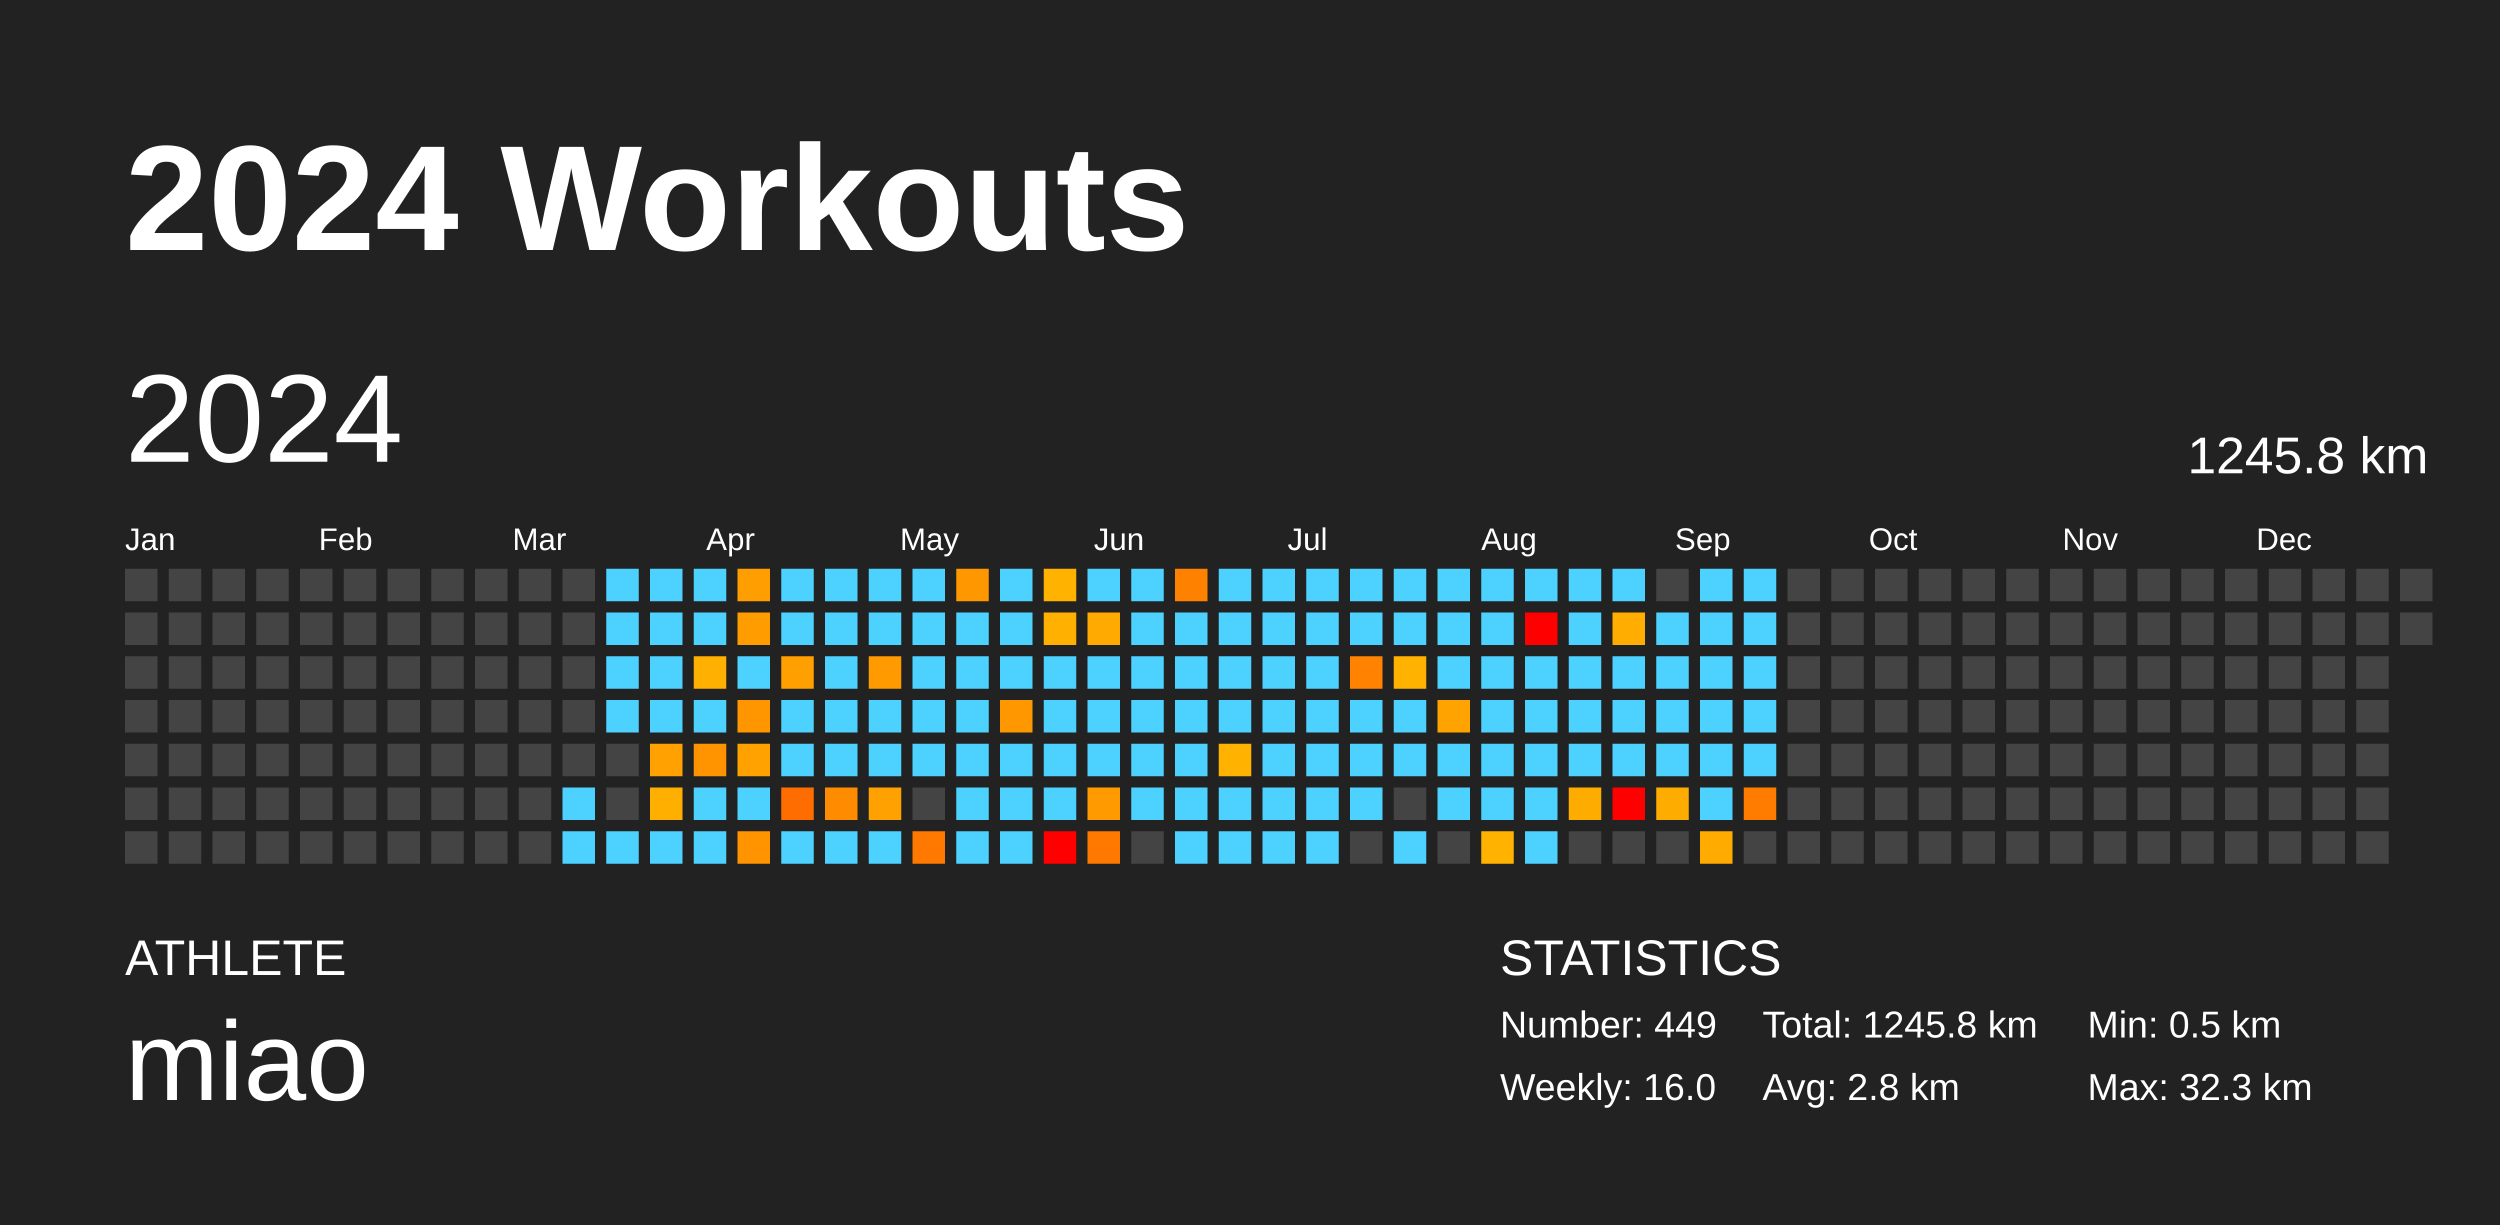
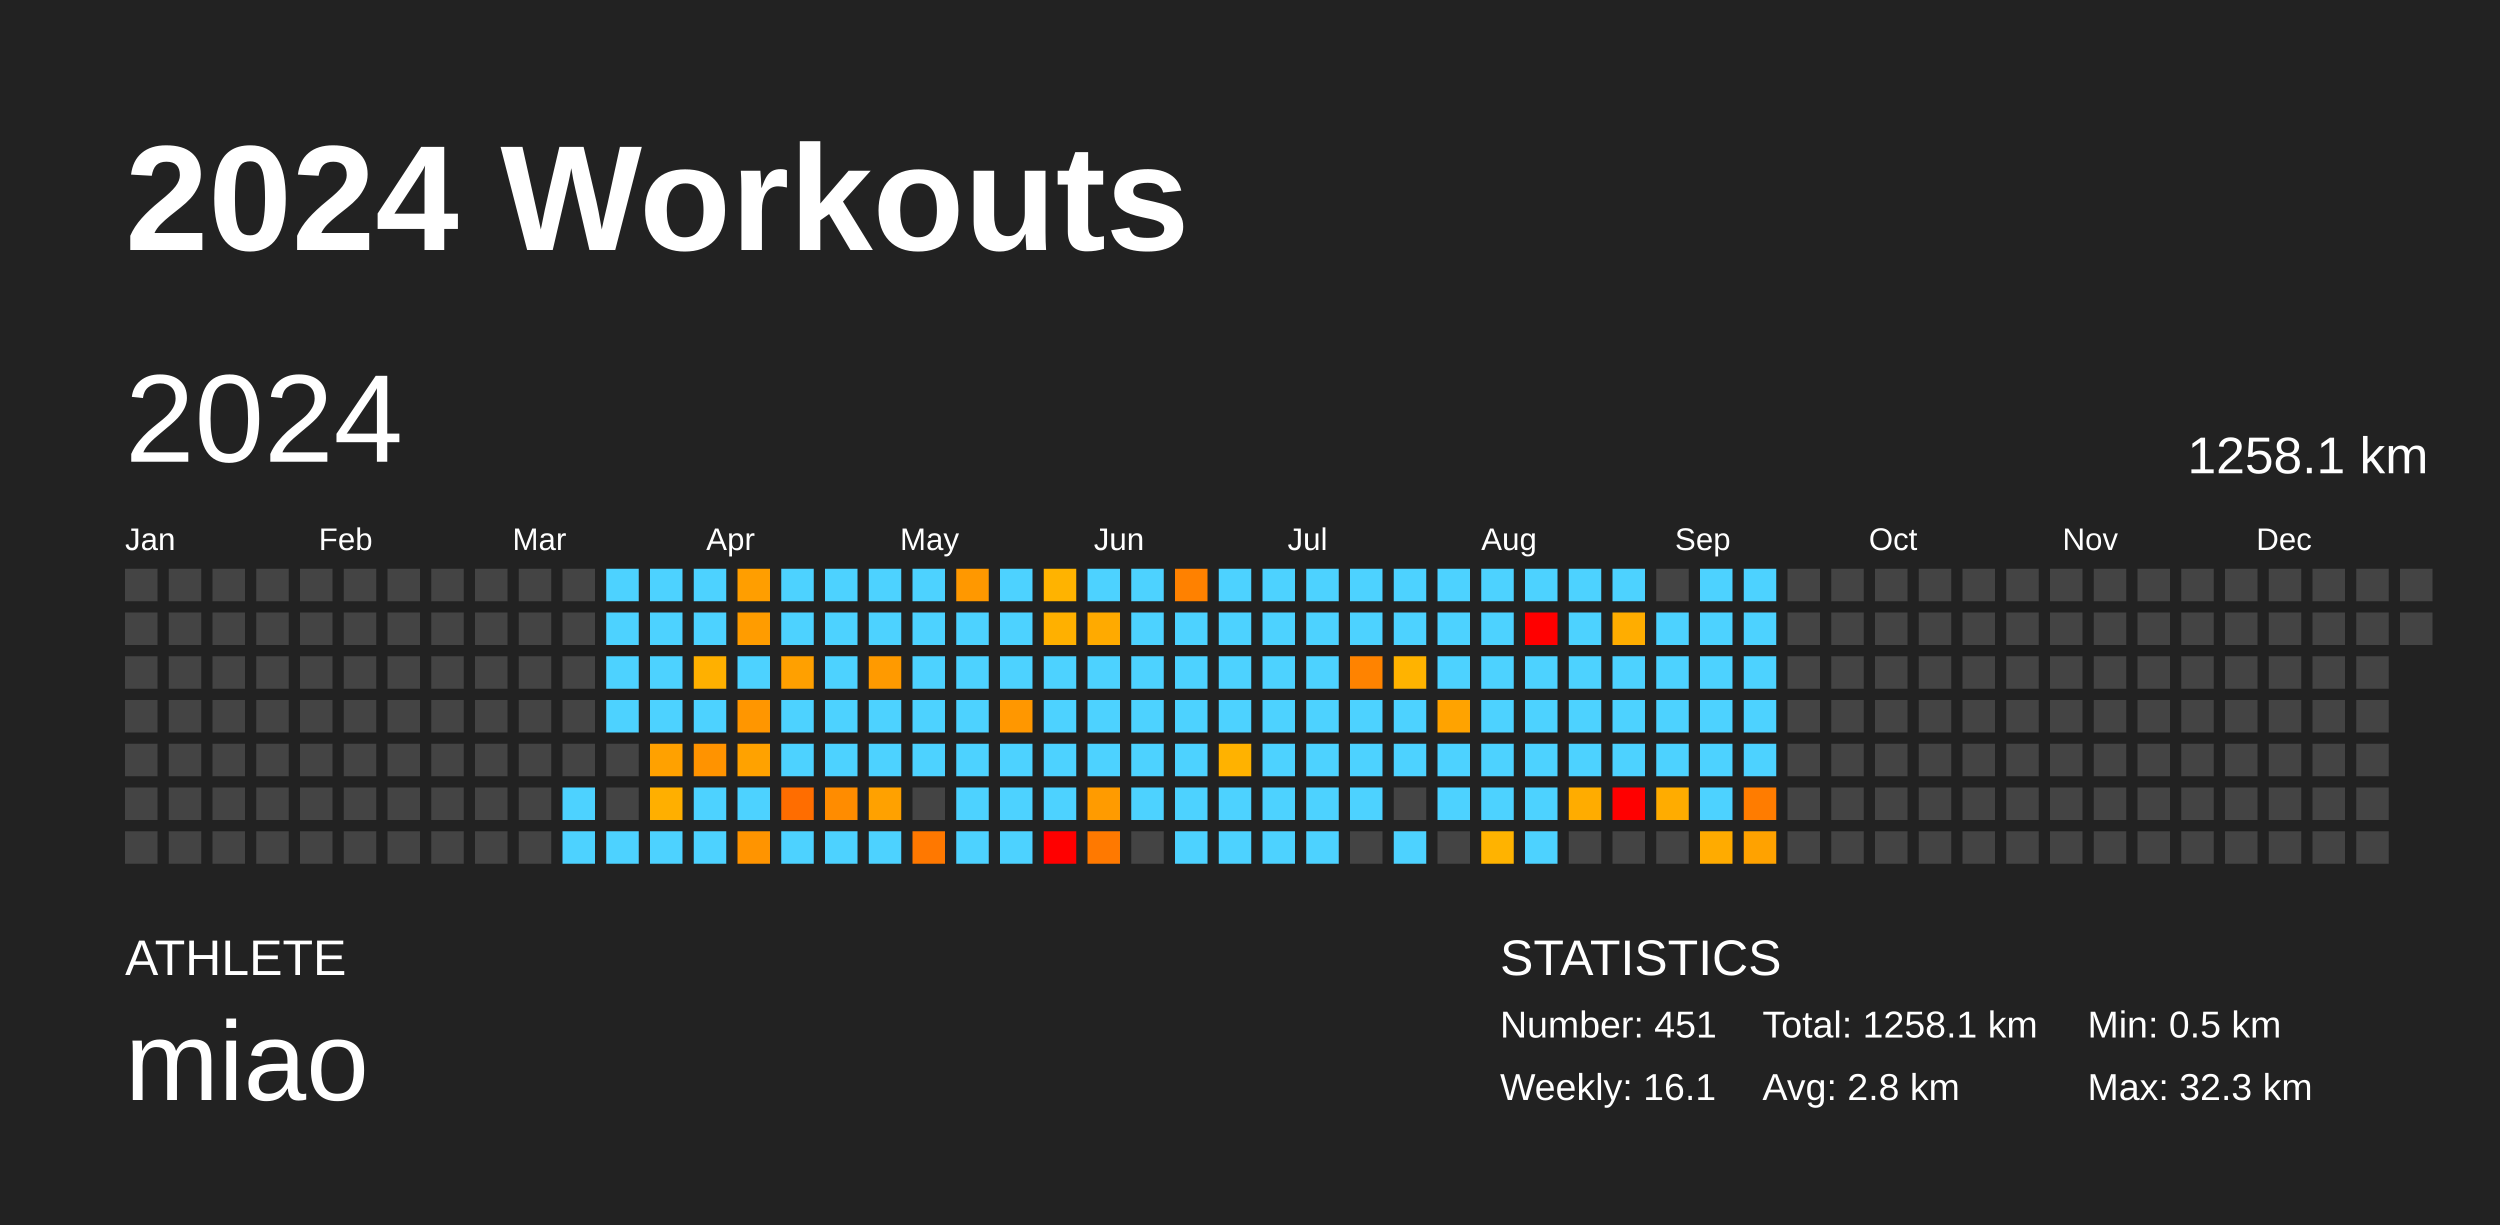
<svg xmlns="http://www.w3.org/2000/svg" baseProfile="full" height="98mm" version="1.1" viewBox="0,0,200,98" width="200mm">
  <defs />
  <rect fill="#222222" height="98" width="200" x="0" y="0" />
  <text fill="#FFFFFF" style="font-size:12px; font-family:Arial; font-weight:bold;" x="10" y="20">2024 Workouts</text>
  <text fill="#FFFFFF" style="font-size:4px; font-family:Arial" x="10" y="78">ATHLETE</text>
  <text fill="#FFFFFF" style="font-size:9px; font-family:Arial" x="10" y="88">miao</text>
  <text fill="#FFFFFF" style="font-size:4px; font-family:Arial" x="120" y="78">STATISTICS</text>
-   <text fill="#FFFFFF" style="font-size:3px; font-family:Arial" x="120" y="83">Number: 449</text>
-   <text fill="#FFFFFF" style="font-size:3px; font-family:Arial" x="120" y="88">Weekly: 16.0</text>
-   <text fill="#FFFFFF" style="font-size:3px; font-family:Arial" x="141" y="83">Total: 1245.8 km</text>
+   <text fill="#FFFFFF" style="font-size:3px; font-family:Arial" x="120" y="83">Number: 451</text>
+   <text fill="#FFFFFF" style="font-size:3px; font-family:Arial" x="120" y="88">Weekly: 16.1</text>
+   <text fill="#FFFFFF" style="font-size:3px; font-family:Arial" x="141" y="83">Total: 1258.1 km</text>
  <text fill="#FFFFFF" style="font-size:3px; font-family:Arial" x="141" y="88">Avg: 2.8 km</text>
  <text fill="#FFFFFF" style="font-size:3px; font-family:Arial" x="167" y="83">Min: 0.5 km</text>
  <text fill="#FFFFFF" style="font-size:3px; font-family:Arial" x="167" y="88">Max: 32.3 km</text>
  <text dominant-baseline="hanging" fill="#FFFFFF" style="font-size:10.0px; font-family:Arial;" x="10" y="30">2024</text>
-   <text dominant-baseline="hanging" fill="#FFFFFF" style="font-size:4.125px; font-family:Arial;" x="175" y="35">1245.8 km</text>
+   <text dominant-baseline="hanging" fill="#FFFFFF" style="font-size:4.125px; font-family:Arial;" x="175" y="35">1258.1 km</text>
  <text fill="#FFFFFF" style="font-size:2.5px; font-family:Arial" x="10.0" y="44">Jan</text>
  <text fill="#FFFFFF" style="font-size:2.5px; font-family:Arial" x="25.5" y="44">Feb</text>
  <text fill="#FFFFFF" style="font-size:2.5px; font-family:Arial" x="41.0" y="44">Mar</text>
  <text fill="#FFFFFF" style="font-size:2.5px; font-family:Arial" x="56.5" y="44">Apr</text>
  <text fill="#FFFFFF" style="font-size:2.5px; font-family:Arial" x="72.0" y="44">May</text>
  <text fill="#FFFFFF" style="font-size:2.5px; font-family:Arial" x="87.5" y="44">Jun</text>
  <text fill="#FFFFFF" style="font-size:2.5px; font-family:Arial" x="103.0" y="44">Jul</text>
  <text fill="#FFFFFF" style="font-size:2.5px; font-family:Arial" x="118.5" y="44">Aug</text>
  <text fill="#FFFFFF" style="font-size:2.5px; font-family:Arial" x="134.0" y="44">Sep</text>
  <text fill="#FFFFFF" style="font-size:2.5px; font-family:Arial" x="149.5" y="44">Oct</text>
  <text fill="#FFFFFF" style="font-size:2.5px; font-family:Arial" x="165.0" y="44">Nov</text>
  <text fill="#FFFFFF" style="font-size:2.5px; font-family:Arial" x="180.5" y="44">Dec</text>
  <rect fill="#444444" height="2.6" width="2.6" x="10.0" y="45.5" />
  <rect fill="#444444" height="2.6" width="2.6" x="10.0" y="49.0" />
  <rect fill="#444444" height="2.6" width="2.6" x="10.0" y="52.5" />
  <rect fill="#444444" height="2.6" width="2.6" x="10.0" y="56.0" />
  <rect fill="#444444" height="2.6" width="2.6" x="10.0" y="59.5" />
  <rect fill="#444444" height="2.6" width="2.6" x="10.0" y="63.0" />
  <rect fill="#444444" height="2.6" width="2.6" x="10.0" y="66.5" />
  <rect fill="#444444" height="2.6" width="2.6" x="13.5" y="45.5" />
  <rect fill="#444444" height="2.6" width="2.6" x="13.5" y="49.0" />
  <rect fill="#444444" height="2.6" width="2.6" x="13.5" y="52.5" />
  <rect fill="#444444" height="2.6" width="2.6" x="13.5" y="56.0" />
  <rect fill="#444444" height="2.6" width="2.6" x="13.5" y="59.5" />
  <rect fill="#444444" height="2.6" width="2.6" x="13.5" y="63.0" />
  <rect fill="#444444" height="2.6" width="2.6" x="13.5" y="66.5" />
  <rect fill="#444444" height="2.6" width="2.6" x="17.0" y="45.5" />
  <rect fill="#444444" height="2.6" width="2.6" x="17.0" y="49.0" />
  <rect fill="#444444" height="2.6" width="2.6" x="17.0" y="52.5" />
  <rect fill="#444444" height="2.6" width="2.6" x="17.0" y="56.0" />
  <rect fill="#444444" height="2.6" width="2.6" x="17.0" y="59.5" />
  <rect fill="#444444" height="2.6" width="2.6" x="17.0" y="63.0" />
  <rect fill="#444444" height="2.6" width="2.6" x="17.0" y="66.5" />
  <rect fill="#444444" height="2.6" width="2.6" x="20.5" y="45.5" />
  <rect fill="#444444" height="2.6" width="2.6" x="20.5" y="49.0" />
  <rect fill="#444444" height="2.6" width="2.6" x="20.5" y="52.5" />
  <rect fill="#444444" height="2.6" width="2.6" x="20.5" y="56.0" />
  <rect fill="#444444" height="2.6" width="2.6" x="20.5" y="59.5" />
  <rect fill="#444444" height="2.6" width="2.6" x="20.5" y="63.0" />
  <rect fill="#444444" height="2.6" width="2.6" x="20.5" y="66.5" />
  <rect fill="#444444" height="2.6" width="2.6" x="24.0" y="45.5" />
  <rect fill="#444444" height="2.6" width="2.6" x="24.0" y="49.0" />
  <rect fill="#444444" height="2.6" width="2.6" x="24.0" y="52.5" />
  <rect fill="#444444" height="2.6" width="2.6" x="24.0" y="56.0" />
  <rect fill="#444444" height="2.6" width="2.6" x="24.0" y="59.5" />
  <rect fill="#444444" height="2.6" width="2.6" x="24.0" y="63.0" />
  <rect fill="#444444" height="2.6" width="2.6" x="24.0" y="66.5" />
  <rect fill="#444444" height="2.6" width="2.6" x="27.5" y="45.5" />
  <rect fill="#444444" height="2.6" width="2.6" x="27.5" y="49.0" />
  <rect fill="#444444" height="2.6" width="2.6" x="27.5" y="52.5" />
  <rect fill="#444444" height="2.6" width="2.6" x="27.5" y="56.0" />
  <rect fill="#444444" height="2.6" width="2.6" x="27.5" y="59.5" />
  <rect fill="#444444" height="2.6" width="2.6" x="27.5" y="63.0" />
  <rect fill="#444444" height="2.6" width="2.6" x="27.5" y="66.5" />
  <rect fill="#444444" height="2.6" width="2.6" x="31.0" y="45.5" />
  <rect fill="#444444" height="2.6" width="2.6" x="31.0" y="49.0" />
  <rect fill="#444444" height="2.6" width="2.6" x="31.0" y="52.5" />
  <rect fill="#444444" height="2.6" width="2.6" x="31.0" y="56.0" />
  <rect fill="#444444" height="2.6" width="2.6" x="31.0" y="59.5" />
  <rect fill="#444444" height="2.6" width="2.6" x="31.0" y="63.0" />
  <rect fill="#444444" height="2.6" width="2.6" x="31.0" y="66.5" />
  <rect fill="#444444" height="2.6" width="2.6" x="34.5" y="45.5" />
  <rect fill="#444444" height="2.6" width="2.6" x="34.5" y="49.0" />
  <rect fill="#444444" height="2.6" width="2.6" x="34.5" y="52.5" />
  <rect fill="#444444" height="2.6" width="2.6" x="34.5" y="56.0" />
  <rect fill="#444444" height="2.6" width="2.6" x="34.5" y="59.5" />
  <rect fill="#444444" height="2.6" width="2.6" x="34.5" y="63.0" />
  <rect fill="#444444" height="2.6" width="2.6" x="34.5" y="66.5" />
  <rect fill="#444444" height="2.6" width="2.6" x="38.0" y="45.5" />
  <rect fill="#444444" height="2.6" width="2.6" x="38.0" y="49.0" />
  <rect fill="#444444" height="2.6" width="2.6" x="38.0" y="52.5" />
  <rect fill="#444444" height="2.6" width="2.6" x="38.0" y="56.0" />
  <rect fill="#444444" height="2.6" width="2.6" x="38.0" y="59.5" />
  <rect fill="#444444" height="2.6" width="2.6" x="38.0" y="63.0" />
  <rect fill="#444444" height="2.6" width="2.6" x="38.0" y="66.5" />
  <rect fill="#444444" height="2.6" width="2.6" x="41.5" y="45.5" />
  <rect fill="#444444" height="2.6" width="2.6" x="41.5" y="49.0" />
  <rect fill="#444444" height="2.6" width="2.6" x="41.5" y="52.5" />
  <rect fill="#444444" height="2.6" width="2.6" x="41.5" y="56.0" />
  <rect fill="#444444" height="2.6" width="2.6" x="41.5" y="59.5" />
  <rect fill="#444444" height="2.6" width="2.6" x="41.5" y="63.0" />
  <rect fill="#444444" height="2.6" width="2.6" x="41.5" y="66.5" />
  <rect fill="#444444" height="2.6" width="2.6" x="45.0" y="45.5" />
  <rect fill="#444444" height="2.6" width="2.6" x="45.0" y="49.0" />
  <rect fill="#444444" height="2.6" width="2.6" x="45.0" y="52.5" />
  <rect fill="#444444" height="2.6" width="2.6" x="45.0" y="56.0" />
  <rect fill="#444444" height="2.6" width="2.6" x="45.0" y="59.5" />
  <rect fill="#4dd2ff" height="2.6" width="2.6" x="45.0" y="63.0" />
  <rect fill="#4dd2ff" height="2.6" width="2.6" x="45.0" y="66.5" />
  <rect fill="#4dd2ff" height="2.6" width="2.6" x="48.5" y="45.5" />
  <rect fill="#4dd2ff" height="2.6" width="2.6" x="48.5" y="49.0" />
  <rect fill="#4dd2ff" height="2.6" width="2.6" x="48.5" y="52.5" />
  <rect fill="#4dd2ff" height="2.6" width="2.6" x="48.5" y="56.0" />
  <rect fill="#444444" height="2.6" width="2.6" x="48.5" y="59.5" />
  <rect fill="#444444" height="2.6" width="2.6" x="48.5" y="63.0" />
  <rect fill="#4dd2ff" height="2.6" width="2.6" x="48.5" y="66.5" />
  <rect fill="#4dd2ff" height="2.6" width="2.6" x="52.0" y="45.5" />
  <rect fill="#4dd2ff" height="2.6" width="2.6" x="52.0" y="49.0" />
  <rect fill="#4dd2ff" height="2.6" width="2.6" x="52.0" y="52.5" />
  <rect fill="#4dd2ff" height="2.6" width="2.6" x="52.0" y="56.0" />
  <rect fill="#ffa100" height="2.6" width="2.6" x="52.0" y="59.5" />
  <rect fill="#ffaf00" height="2.6" width="2.6" x="52.0" y="63.0" />
  <rect fill="#4dd2ff" height="2.6" width="2.6" x="52.0" y="66.5" />
  <rect fill="#4dd2ff" height="2.6" width="2.6" x="55.5" y="45.5" />
  <rect fill="#4dd2ff" height="2.6" width="2.6" x="55.5" y="49.0" />
  <rect fill="#ffb000" height="2.6" width="2.6" x="55.5" y="52.5" />
  <rect fill="#4dd2ff" height="2.6" width="2.6" x="55.5" y="56.0" />
  <rect fill="#ff9300" height="2.6" width="2.6" x="55.5" y="59.5" />
  <rect fill="#4dd2ff" height="2.6" width="2.6" x="55.5" y="63.0" />
  <rect fill="#4dd2ff" height="2.6" width="2.6" x="55.5" y="66.5" />
  <rect fill="#ff9e00" height="2.6" width="2.6" x="59.0" y="45.5" />
  <rect fill="#ff9c00" height="2.6" width="2.6" x="59.0" y="49.0" />
  <rect fill="#4dd2ff" height="2.6" width="2.6" x="59.0" y="52.5" />
  <rect fill="#ff9600" height="2.6" width="2.6" x="59.0" y="56.0" />
  <rect fill="#ffa200" height="2.6" width="2.6" x="59.0" y="59.5" />
  <rect fill="#4dd2ff" height="2.6" width="2.6" x="59.0" y="63.0" />
  <rect fill="#ff9400" height="2.6" width="2.6" x="59.0" y="66.5" />
  <rect fill="#4dd2ff" height="2.6" width="2.6" x="62.5" y="45.5" />
  <rect fill="#4dd2ff" height="2.6" width="2.6" x="62.5" y="49.0" />
  <rect fill="#ffa000" height="2.6" width="2.6" x="62.5" y="52.5" />
  <rect fill="#4dd2ff" height="2.6" width="2.6" x="62.5" y="56.0" />
  <rect fill="#4dd2ff" height="2.6" width="2.6" x="62.5" y="59.5" />
  <rect fill="#ff6d00" height="2.6" width="2.6" x="62.5" y="63.0" />
  <rect fill="#4dd2ff" height="2.6" width="2.6" x="62.5" y="66.5" />
  <rect fill="#4dd2ff" height="2.6" width="2.6" x="66.0" y="45.5" />
  <rect fill="#4dd2ff" height="2.6" width="2.6" x="66.0" y="49.0" />
  <rect fill="#4dd2ff" height="2.6" width="2.6" x="66.0" y="52.5" />
  <rect fill="#4dd2ff" height="2.6" width="2.6" x="66.0" y="56.0" />
  <rect fill="#4dd2ff" height="2.6" width="2.6" x="66.0" y="59.5" />
  <rect fill="#ff8c00" height="2.6" width="2.6" x="66.0" y="63.0" />
  <rect fill="#4dd2ff" height="2.6" width="2.6" x="66.0" y="66.5" />
  <rect fill="#4dd2ff" height="2.6" width="2.6" x="69.5" y="45.5" />
  <rect fill="#4dd2ff" height="2.6" width="2.6" x="69.5" y="49.0" />
  <rect fill="#ff9a00" height="2.6" width="2.6" x="69.5" y="52.5" />
  <rect fill="#4dd2ff" height="2.6" width="2.6" x="69.5" y="56.0" />
  <rect fill="#4dd2ff" height="2.6" width="2.6" x="69.5" y="59.5" />
  <rect fill="#ffa100" height="2.6" width="2.6" x="69.5" y="63.0" />
  <rect fill="#4dd2ff" height="2.6" width="2.6" x="69.5" y="66.5" />
  <rect fill="#4dd2ff" height="2.6" width="2.6" x="73.0" y="45.5" />
  <rect fill="#4dd2ff" height="2.6" width="2.6" x="73.0" y="49.0" />
  <rect fill="#4dd2ff" height="2.6" width="2.6" x="73.0" y="52.5" />
  <rect fill="#4dd2ff" height="2.6" width="2.6" x="73.0" y="56.0" />
  <rect fill="#4dd2ff" height="2.6" width="2.6" x="73.0" y="59.5" />
  <rect fill="#444444" height="2.6" width="2.6" x="73.0" y="63.0" />
  <rect fill="#ff7800" height="2.6" width="2.6" x="73.0" y="66.5" />
  <rect fill="#ff9800" height="2.6" width="2.6" x="76.5" y="45.5" />
  <rect fill="#4dd2ff" height="2.6" width="2.6" x="76.5" y="49.0" />
  <rect fill="#4dd2ff" height="2.6" width="2.6" x="76.5" y="52.5" />
  <rect fill="#4dd2ff" height="2.6" width="2.6" x="76.5" y="56.0" />
  <rect fill="#4dd2ff" height="2.6" width="2.6" x="76.5" y="59.5" />
  <rect fill="#4dd2ff" height="2.6" width="2.6" x="76.5" y="63.0" />
  <rect fill="#4dd2ff" height="2.6" width="2.6" x="76.5" y="66.5" />
  <rect fill="#4dd2ff" height="2.6" width="2.6" x="80.0" y="45.5" />
  <rect fill="#4dd2ff" height="2.6" width="2.6" x="80.0" y="49.0" />
  <rect fill="#4dd2ff" height="2.6" width="2.6" x="80.0" y="52.5" />
  <rect fill="#ff9700" height="2.6" width="2.6" x="80.0" y="56.0" />
  <rect fill="#4dd2ff" height="2.6" width="2.6" x="80.0" y="59.5" />
  <rect fill="#4dd2ff" height="2.6" width="2.6" x="80.0" y="63.0" />
  <rect fill="#4dd2ff" height="2.6" width="2.6" x="80.0" y="66.5" />
  <rect fill="#ffb300" height="2.6" width="2.6" x="83.5" y="45.5" />
  <rect fill="#ffb000" height="2.6" width="2.6" x="83.5" y="49.0" />
  <rect fill="#4dd2ff" height="2.6" width="2.6" x="83.5" y="52.5" />
  <rect fill="#4dd2ff" height="2.6" width="2.6" x="83.5" y="56.0" />
  <rect fill="#4dd2ff" height="2.6" width="2.6" x="83.5" y="59.5" />
  <rect fill="#4dd2ff" height="2.6" width="2.6" x="83.5" y="63.0" />
  <rect fill="red" height="2.6" width="2.6" x="83.5" y="66.5" />
  <rect fill="#4dd2ff" height="2.6" width="2.6" x="87.0" y="45.5" />
  <rect fill="#ffaa00" height="2.6" width="2.6" x="87.0" y="49.0" />
  <rect fill="#4dd2ff" height="2.6" width="2.6" x="87.0" y="52.5" />
  <rect fill="#4dd2ff" height="2.6" width="2.6" x="87.0" y="56.0" />
  <rect fill="#4dd2ff" height="2.6" width="2.6" x="87.0" y="59.5" />
  <rect fill="#ff9b00" height="2.6" width="2.6" x="87.0" y="63.0" />
  <rect fill="#ff7900" height="2.6" width="2.6" x="87.0" y="66.5" />
  <rect fill="#4dd2ff" height="2.6" width="2.6" x="90.5" y="45.5" />
  <rect fill="#4dd2ff" height="2.6" width="2.6" x="90.5" y="49.0" />
  <rect fill="#4dd2ff" height="2.6" width="2.6" x="90.5" y="52.5" />
  <rect fill="#4dd2ff" height="2.6" width="2.6" x="90.5" y="56.0" />
  <rect fill="#4dd2ff" height="2.6" width="2.6" x="90.5" y="59.5" />
  <rect fill="#4dd2ff" height="2.6" width="2.6" x="90.5" y="63.0" />
  <rect fill="#444444" height="2.6" width="2.6" x="90.5" y="66.5" />
  <rect fill="#ff8100" height="2.6" width="2.6" x="94.0" y="45.5" />
  <rect fill="#4dd2ff" height="2.6" width="2.6" x="94.0" y="49.0" />
  <rect fill="#4dd2ff" height="2.6" width="2.6" x="94.0" y="52.5" />
  <rect fill="#4dd2ff" height="2.6" width="2.6" x="94.0" y="56.0" />
  <rect fill="#4dd2ff" height="2.6" width="2.6" x="94.0" y="59.5" />
  <rect fill="#4dd2ff" height="2.6" width="2.6" x="94.0" y="63.0" />
  <rect fill="#4dd2ff" height="2.6" width="2.6" x="94.0" y="66.5" />
  <rect fill="#4dd2ff" height="2.6" width="2.6" x="97.5" y="45.5" />
  <rect fill="#4dd2ff" height="2.6" width="2.6" x="97.5" y="49.0" />
  <rect fill="#4dd2ff" height="2.6" width="2.6" x="97.5" y="52.5" />
  <rect fill="#4dd2ff" height="2.6" width="2.6" x="97.5" y="56.0" />
  <rect fill="#ffb200" height="2.6" width="2.6" x="97.5" y="59.5" />
  <rect fill="#4dd2ff" height="2.6" width="2.6" x="97.5" y="63.0" />
  <rect fill="#4dd2ff" height="2.6" width="2.6" x="97.5" y="66.5" />
  <rect fill="#4dd2ff" height="2.6" width="2.6" x="101.0" y="45.5" />
  <rect fill="#4dd2ff" height="2.6" width="2.6" x="101.0" y="49.0" />
  <rect fill="#4dd2ff" height="2.6" width="2.6" x="101.0" y="52.5" />
  <rect fill="#4dd2ff" height="2.6" width="2.6" x="101.0" y="56.0" />
  <rect fill="#4dd2ff" height="2.6" width="2.6" x="101.0" y="59.5" />
  <rect fill="#4dd2ff" height="2.6" width="2.6" x="101.0" y="63.0" />
  <rect fill="#4dd2ff" height="2.6" width="2.6" x="101.0" y="66.5" />
  <rect fill="#4dd2ff" height="2.6" width="2.6" x="104.5" y="45.5" />
  <rect fill="#4dd2ff" height="2.6" width="2.6" x="104.5" y="49.0" />
  <rect fill="#4dd2ff" height="2.6" width="2.6" x="104.5" y="52.5" />
  <rect fill="#4dd2ff" height="2.6" width="2.6" x="104.5" y="56.0" />
  <rect fill="#4dd2ff" height="2.6" width="2.6" x="104.5" y="59.5" />
  <rect fill="#4dd2ff" height="2.6" width="2.6" x="104.5" y="63.0" />
  <rect fill="#4dd2ff" height="2.6" width="2.6" x="104.5" y="66.5" />
  <rect fill="#4dd2ff" height="2.6" width="2.6" x="108.0" y="45.5" />
  <rect fill="#4dd2ff" height="2.6" width="2.6" x="108.0" y="49.0" />
  <rect fill="#ff8300" height="2.6" width="2.6" x="108.0" y="52.5" />
  <rect fill="#4dd2ff" height="2.6" width="2.6" x="108.0" y="56.0" />
  <rect fill="#4dd2ff" height="2.6" width="2.6" x="108.0" y="59.5" />
  <rect fill="#4dd2ff" height="2.6" width="2.6" x="108.0" y="63.0" />
  <rect fill="#444444" height="2.6" width="2.6" x="108.0" y="66.5" />
  <rect fill="#4dd2ff" height="2.6" width="2.6" x="111.5" y="45.5" />
  <rect fill="#4dd2ff" height="2.6" width="2.6" x="111.5" y="49.0" />
  <rect fill="#ffb300" height="2.6" width="2.6" x="111.5" y="52.5" />
  <rect fill="#4dd2ff" height="2.6" width="2.6" x="111.5" y="56.0" />
  <rect fill="#4dd2ff" height="2.6" width="2.6" x="111.5" y="59.5" />
  <rect fill="#444444" height="2.6" width="2.6" x="111.5" y="63.0" />
  <rect fill="#4dd2ff" height="2.6" width="2.6" x="111.5" y="66.5" />
  <rect fill="#4dd2ff" height="2.6" width="2.6" x="115.0" y="45.5" />
  <rect fill="#4dd2ff" height="2.6" width="2.6" x="115.0" y="49.0" />
  <rect fill="#4dd2ff" height="2.6" width="2.6" x="115.0" y="52.5" />
  <rect fill="#ffa300" height="2.6" width="2.6" x="115.0" y="56.0" />
  <rect fill="#4dd2ff" height="2.6" width="2.6" x="115.0" y="59.5" />
  <rect fill="#4dd2ff" height="2.6" width="2.6" x="115.0" y="63.0" />
  <rect fill="#444444" height="2.6" width="2.6" x="115.0" y="66.5" />
  <rect fill="#4dd2ff" height="2.6" width="2.6" x="118.5" y="45.5" />
  <rect fill="#4dd2ff" height="2.6" width="2.6" x="118.5" y="49.0" />
  <rect fill="#4dd2ff" height="2.6" width="2.6" x="118.5" y="52.5" />
  <rect fill="#4dd2ff" height="2.6" width="2.6" x="118.5" y="56.0" />
  <rect fill="#4dd2ff" height="2.6" width="2.6" x="118.5" y="59.5" />
  <rect fill="#4dd2ff" height="2.6" width="2.6" x="118.5" y="63.0" />
  <rect fill="#ffb300" height="2.6" width="2.6" x="118.5" y="66.5" />
  <rect fill="#4dd2ff" height="2.6" width="2.6" x="122.0" y="45.5" />
  <rect fill="red" height="2.6" width="2.6" x="122.0" y="49.0" />
  <rect fill="#4dd2ff" height="2.6" width="2.6" x="122.0" y="52.5" />
  <rect fill="#4dd2ff" height="2.6" width="2.6" x="122.0" y="56.0" />
  <rect fill="#4dd2ff" height="2.6" width="2.6" x="122.0" y="59.5" />
  <rect fill="#4dd2ff" height="2.6" width="2.6" x="122.0" y="63.0" />
  <rect fill="#4dd2ff" height="2.6" width="2.6" x="122.0" y="66.5" />
  <rect fill="#4dd2ff" height="2.6" width="2.6" x="125.5" y="45.5" />
  <rect fill="#4dd2ff" height="2.6" width="2.6" x="125.5" y="49.0" />
  <rect fill="#4dd2ff" height="2.6" width="2.6" x="125.5" y="52.5" />
  <rect fill="#4dd2ff" height="2.6" width="2.6" x="125.5" y="56.0" />
  <rect fill="#4dd2ff" height="2.6" width="2.6" x="125.5" y="59.5" />
  <rect fill="#ffac00" height="2.6" width="2.6" x="125.5" y="63.0" />
  <rect fill="#444444" height="2.6" width="2.6" x="125.5" y="66.5" />
  <rect fill="#4dd2ff" height="2.6" width="2.6" x="129.0" y="45.5" />
  <rect fill="#ffad00" height="2.6" width="2.6" x="129.0" y="49.0" />
  <rect fill="#4dd2ff" height="2.6" width="2.6" x="129.0" y="52.5" />
  <rect fill="#4dd2ff" height="2.6" width="2.6" x="129.0" y="56.0" />
  <rect fill="#4dd2ff" height="2.6" width="2.6" x="129.0" y="59.5" />
  <rect fill="red" height="2.6" width="2.6" x="129.0" y="63.0" />
  <rect fill="#444444" height="2.6" width="2.6" x="129.0" y="66.5" />
  <rect fill="#444444" height="2.6" width="2.6" x="132.5" y="45.5" />
  <rect fill="#4dd2ff" height="2.6" width="2.6" x="132.5" y="49.0" />
  <rect fill="#4dd2ff" height="2.6" width="2.6" x="132.5" y="52.5" />
  <rect fill="#4dd2ff" height="2.6" width="2.6" x="132.5" y="56.0" />
  <rect fill="#4dd2ff" height="2.6" width="2.6" x="132.5" y="59.5" />
  <rect fill="#ffac00" height="2.6" width="2.6" x="132.5" y="63.0" />
  <rect fill="#444444" height="2.6" width="2.6" x="132.5" y="66.5" />
  <rect fill="#4dd2ff" height="2.6" width="2.6" x="136.0" y="45.5" />
  <rect fill="#4dd2ff" height="2.6" width="2.6" x="136.0" y="49.0" />
  <rect fill="#4dd2ff" height="2.6" width="2.6" x="136.0" y="52.5" />
  <rect fill="#4dd2ff" height="2.6" width="2.6" x="136.0" y="56.0" />
  <rect fill="#4dd2ff" height="2.6" width="2.6" x="136.0" y="59.5" />
  <rect fill="#4dd2ff" height="2.6" width="2.6" x="136.0" y="63.0" />
  <rect fill="#ffab00" height="2.6" width="2.6" x="136.0" y="66.5" />
  <rect fill="#4dd2ff" height="2.6" width="2.6" x="139.5" y="45.5" />
  <rect fill="#4dd2ff" height="2.6" width="2.6" x="139.5" y="49.0" />
  <rect fill="#4dd2ff" height="2.6" width="2.6" x="139.5" y="52.5" />
  <rect fill="#4dd2ff" height="2.6" width="2.6" x="139.5" y="56.0" />
  <rect fill="#4dd2ff" height="2.6" width="2.6" x="139.5" y="59.5" />
  <rect fill="#ff7c00" height="2.6" width="2.6" x="139.5" y="63.0" />
-   <rect fill="#444444" height="2.6" width="2.6" x="139.5" y="66.5" />
+   <rect fill="#ffa200" height="2.6" width="2.6" x="139.5" y="66.5" />
  <rect fill="#444444" height="2.6" width="2.6" x="143.0" y="45.5" />
  <rect fill="#444444" height="2.6" width="2.6" x="143.0" y="49.0" />
  <rect fill="#444444" height="2.6" width="2.6" x="143.0" y="52.5" />
  <rect fill="#444444" height="2.6" width="2.6" x="143.0" y="56.0" />
  <rect fill="#444444" height="2.6" width="2.6" x="143.0" y="59.5" />
  <rect fill="#444444" height="2.6" width="2.6" x="143.0" y="63.0" />
  <rect fill="#444444" height="2.6" width="2.6" x="143.0" y="66.5" />
  <rect fill="#444444" height="2.6" width="2.6" x="146.5" y="45.5" />
  <rect fill="#444444" height="2.6" width="2.6" x="146.5" y="49.0" />
  <rect fill="#444444" height="2.6" width="2.6" x="146.5" y="52.5" />
  <rect fill="#444444" height="2.6" width="2.6" x="146.5" y="56.0" />
  <rect fill="#444444" height="2.6" width="2.6" x="146.5" y="59.5" />
  <rect fill="#444444" height="2.6" width="2.6" x="146.5" y="63.0" />
  <rect fill="#444444" height="2.6" width="2.6" x="146.5" y="66.5" />
  <rect fill="#444444" height="2.6" width="2.6" x="150.0" y="45.5" />
  <rect fill="#444444" height="2.6" width="2.6" x="150.0" y="49.0" />
  <rect fill="#444444" height="2.6" width="2.6" x="150.0" y="52.5" />
  <rect fill="#444444" height="2.6" width="2.6" x="150.0" y="56.0" />
  <rect fill="#444444" height="2.6" width="2.6" x="150.0" y="59.5" />
  <rect fill="#444444" height="2.6" width="2.6" x="150.0" y="63.0" />
  <rect fill="#444444" height="2.6" width="2.6" x="150.0" y="66.5" />
  <rect fill="#444444" height="2.6" width="2.6" x="153.5" y="45.5" />
  <rect fill="#444444" height="2.6" width="2.6" x="153.5" y="49.0" />
  <rect fill="#444444" height="2.6" width="2.6" x="153.5" y="52.5" />
  <rect fill="#444444" height="2.6" width="2.6" x="153.5" y="56.0" />
  <rect fill="#444444" height="2.6" width="2.6" x="153.5" y="59.5" />
  <rect fill="#444444" height="2.6" width="2.6" x="153.5" y="63.0" />
  <rect fill="#444444" height="2.6" width="2.6" x="153.5" y="66.5" />
  <rect fill="#444444" height="2.6" width="2.6" x="157.0" y="45.5" />
  <rect fill="#444444" height="2.6" width="2.6" x="157.0" y="49.0" />
  <rect fill="#444444" height="2.6" width="2.6" x="157.0" y="52.5" />
  <rect fill="#444444" height="2.6" width="2.6" x="157.0" y="56.0" />
  <rect fill="#444444" height="2.6" width="2.6" x="157.0" y="59.5" />
  <rect fill="#444444" height="2.6" width="2.6" x="157.0" y="63.0" />
  <rect fill="#444444" height="2.6" width="2.6" x="157.0" y="66.5" />
  <rect fill="#444444" height="2.6" width="2.6" x="160.5" y="45.5" />
  <rect fill="#444444" height="2.6" width="2.6" x="160.5" y="49.0" />
  <rect fill="#444444" height="2.6" width="2.6" x="160.5" y="52.5" />
  <rect fill="#444444" height="2.6" width="2.6" x="160.5" y="56.0" />
  <rect fill="#444444" height="2.6" width="2.6" x="160.5" y="59.5" />
  <rect fill="#444444" height="2.6" width="2.6" x="160.5" y="63.0" />
  <rect fill="#444444" height="2.6" width="2.6" x="160.5" y="66.5" />
  <rect fill="#444444" height="2.6" width="2.6" x="164.0" y="45.5" />
  <rect fill="#444444" height="2.6" width="2.6" x="164.0" y="49.0" />
  <rect fill="#444444" height="2.6" width="2.6" x="164.0" y="52.5" />
  <rect fill="#444444" height="2.6" width="2.6" x="164.0" y="56.0" />
  <rect fill="#444444" height="2.6" width="2.6" x="164.0" y="59.5" />
  <rect fill="#444444" height="2.6" width="2.6" x="164.0" y="63.0" />
  <rect fill="#444444" height="2.6" width="2.6" x="164.0" y="66.5" />
  <rect fill="#444444" height="2.6" width="2.6" x="167.5" y="45.5" />
  <rect fill="#444444" height="2.6" width="2.6" x="167.5" y="49.0" />
  <rect fill="#444444" height="2.6" width="2.6" x="167.5" y="52.5" />
  <rect fill="#444444" height="2.6" width="2.6" x="167.5" y="56.0" />
  <rect fill="#444444" height="2.6" width="2.6" x="167.5" y="59.5" />
  <rect fill="#444444" height="2.6" width="2.6" x="167.5" y="63.0" />
  <rect fill="#444444" height="2.6" width="2.6" x="167.5" y="66.5" />
  <rect fill="#444444" height="2.6" width="2.6" x="171.0" y="45.5" />
  <rect fill="#444444" height="2.6" width="2.6" x="171.0" y="49.0" />
  <rect fill="#444444" height="2.6" width="2.6" x="171.0" y="52.5" />
  <rect fill="#444444" height="2.6" width="2.6" x="171.0" y="56.0" />
  <rect fill="#444444" height="2.6" width="2.6" x="171.0" y="59.5" />
  <rect fill="#444444" height="2.6" width="2.6" x="171.0" y="63.0" />
  <rect fill="#444444" height="2.6" width="2.6" x="171.0" y="66.5" />
  <rect fill="#444444" height="2.6" width="2.6" x="174.5" y="45.5" />
  <rect fill="#444444" height="2.6" width="2.6" x="174.5" y="49.0" />
  <rect fill="#444444" height="2.6" width="2.6" x="174.5" y="52.5" />
  <rect fill="#444444" height="2.6" width="2.6" x="174.5" y="56.0" />
  <rect fill="#444444" height="2.6" width="2.6" x="174.5" y="59.5" />
  <rect fill="#444444" height="2.6" width="2.6" x="174.5" y="63.0" />
  <rect fill="#444444" height="2.6" width="2.6" x="174.5" y="66.5" />
  <rect fill="#444444" height="2.6" width="2.6" x="178.0" y="45.5" />
  <rect fill="#444444" height="2.6" width="2.6" x="178.0" y="49.0" />
  <rect fill="#444444" height="2.6" width="2.6" x="178.0" y="52.5" />
  <rect fill="#444444" height="2.6" width="2.6" x="178.0" y="56.0" />
  <rect fill="#444444" height="2.6" width="2.6" x="178.0" y="59.5" />
  <rect fill="#444444" height="2.6" width="2.6" x="178.0" y="63.0" />
  <rect fill="#444444" height="2.6" width="2.6" x="178.0" y="66.5" />
  <rect fill="#444444" height="2.6" width="2.6" x="181.5" y="45.5" />
  <rect fill="#444444" height="2.6" width="2.6" x="181.5" y="49.0" />
  <rect fill="#444444" height="2.6" width="2.6" x="181.5" y="52.5" />
  <rect fill="#444444" height="2.6" width="2.6" x="181.5" y="56.0" />
  <rect fill="#444444" height="2.6" width="2.6" x="181.5" y="59.5" />
  <rect fill="#444444" height="2.6" width="2.6" x="181.5" y="63.0" />
  <rect fill="#444444" height="2.6" width="2.6" x="181.5" y="66.5" />
  <rect fill="#444444" height="2.6" width="2.6" x="185.0" y="45.5" />
  <rect fill="#444444" height="2.6" width="2.6" x="185.0" y="49.0" />
  <rect fill="#444444" height="2.6" width="2.6" x="185.0" y="52.5" />
  <rect fill="#444444" height="2.6" width="2.6" x="185.0" y="56.0" />
  <rect fill="#444444" height="2.6" width="2.6" x="185.0" y="59.5" />
  <rect fill="#444444" height="2.6" width="2.6" x="185.0" y="63.0" />
  <rect fill="#444444" height="2.6" width="2.6" x="185.0" y="66.5" />
  <rect fill="#444444" height="2.6" width="2.6" x="188.5" y="45.5" />
  <rect fill="#444444" height="2.6" width="2.6" x="188.5" y="49.0" />
  <rect fill="#444444" height="2.6" width="2.6" x="188.5" y="52.5" />
  <rect fill="#444444" height="2.6" width="2.6" x="188.5" y="56.0" />
  <rect fill="#444444" height="2.6" width="2.6" x="188.5" y="59.5" />
  <rect fill="#444444" height="2.6" width="2.6" x="188.5" y="63.0" />
  <rect fill="#444444" height="2.6" width="2.6" x="188.5" y="66.5" />
  <rect fill="#444444" height="2.6" width="2.6" x="192.0" y="45.5" />
  <rect fill="#444444" height="2.6" width="2.6" x="192.0" y="49.0" />
</svg>
